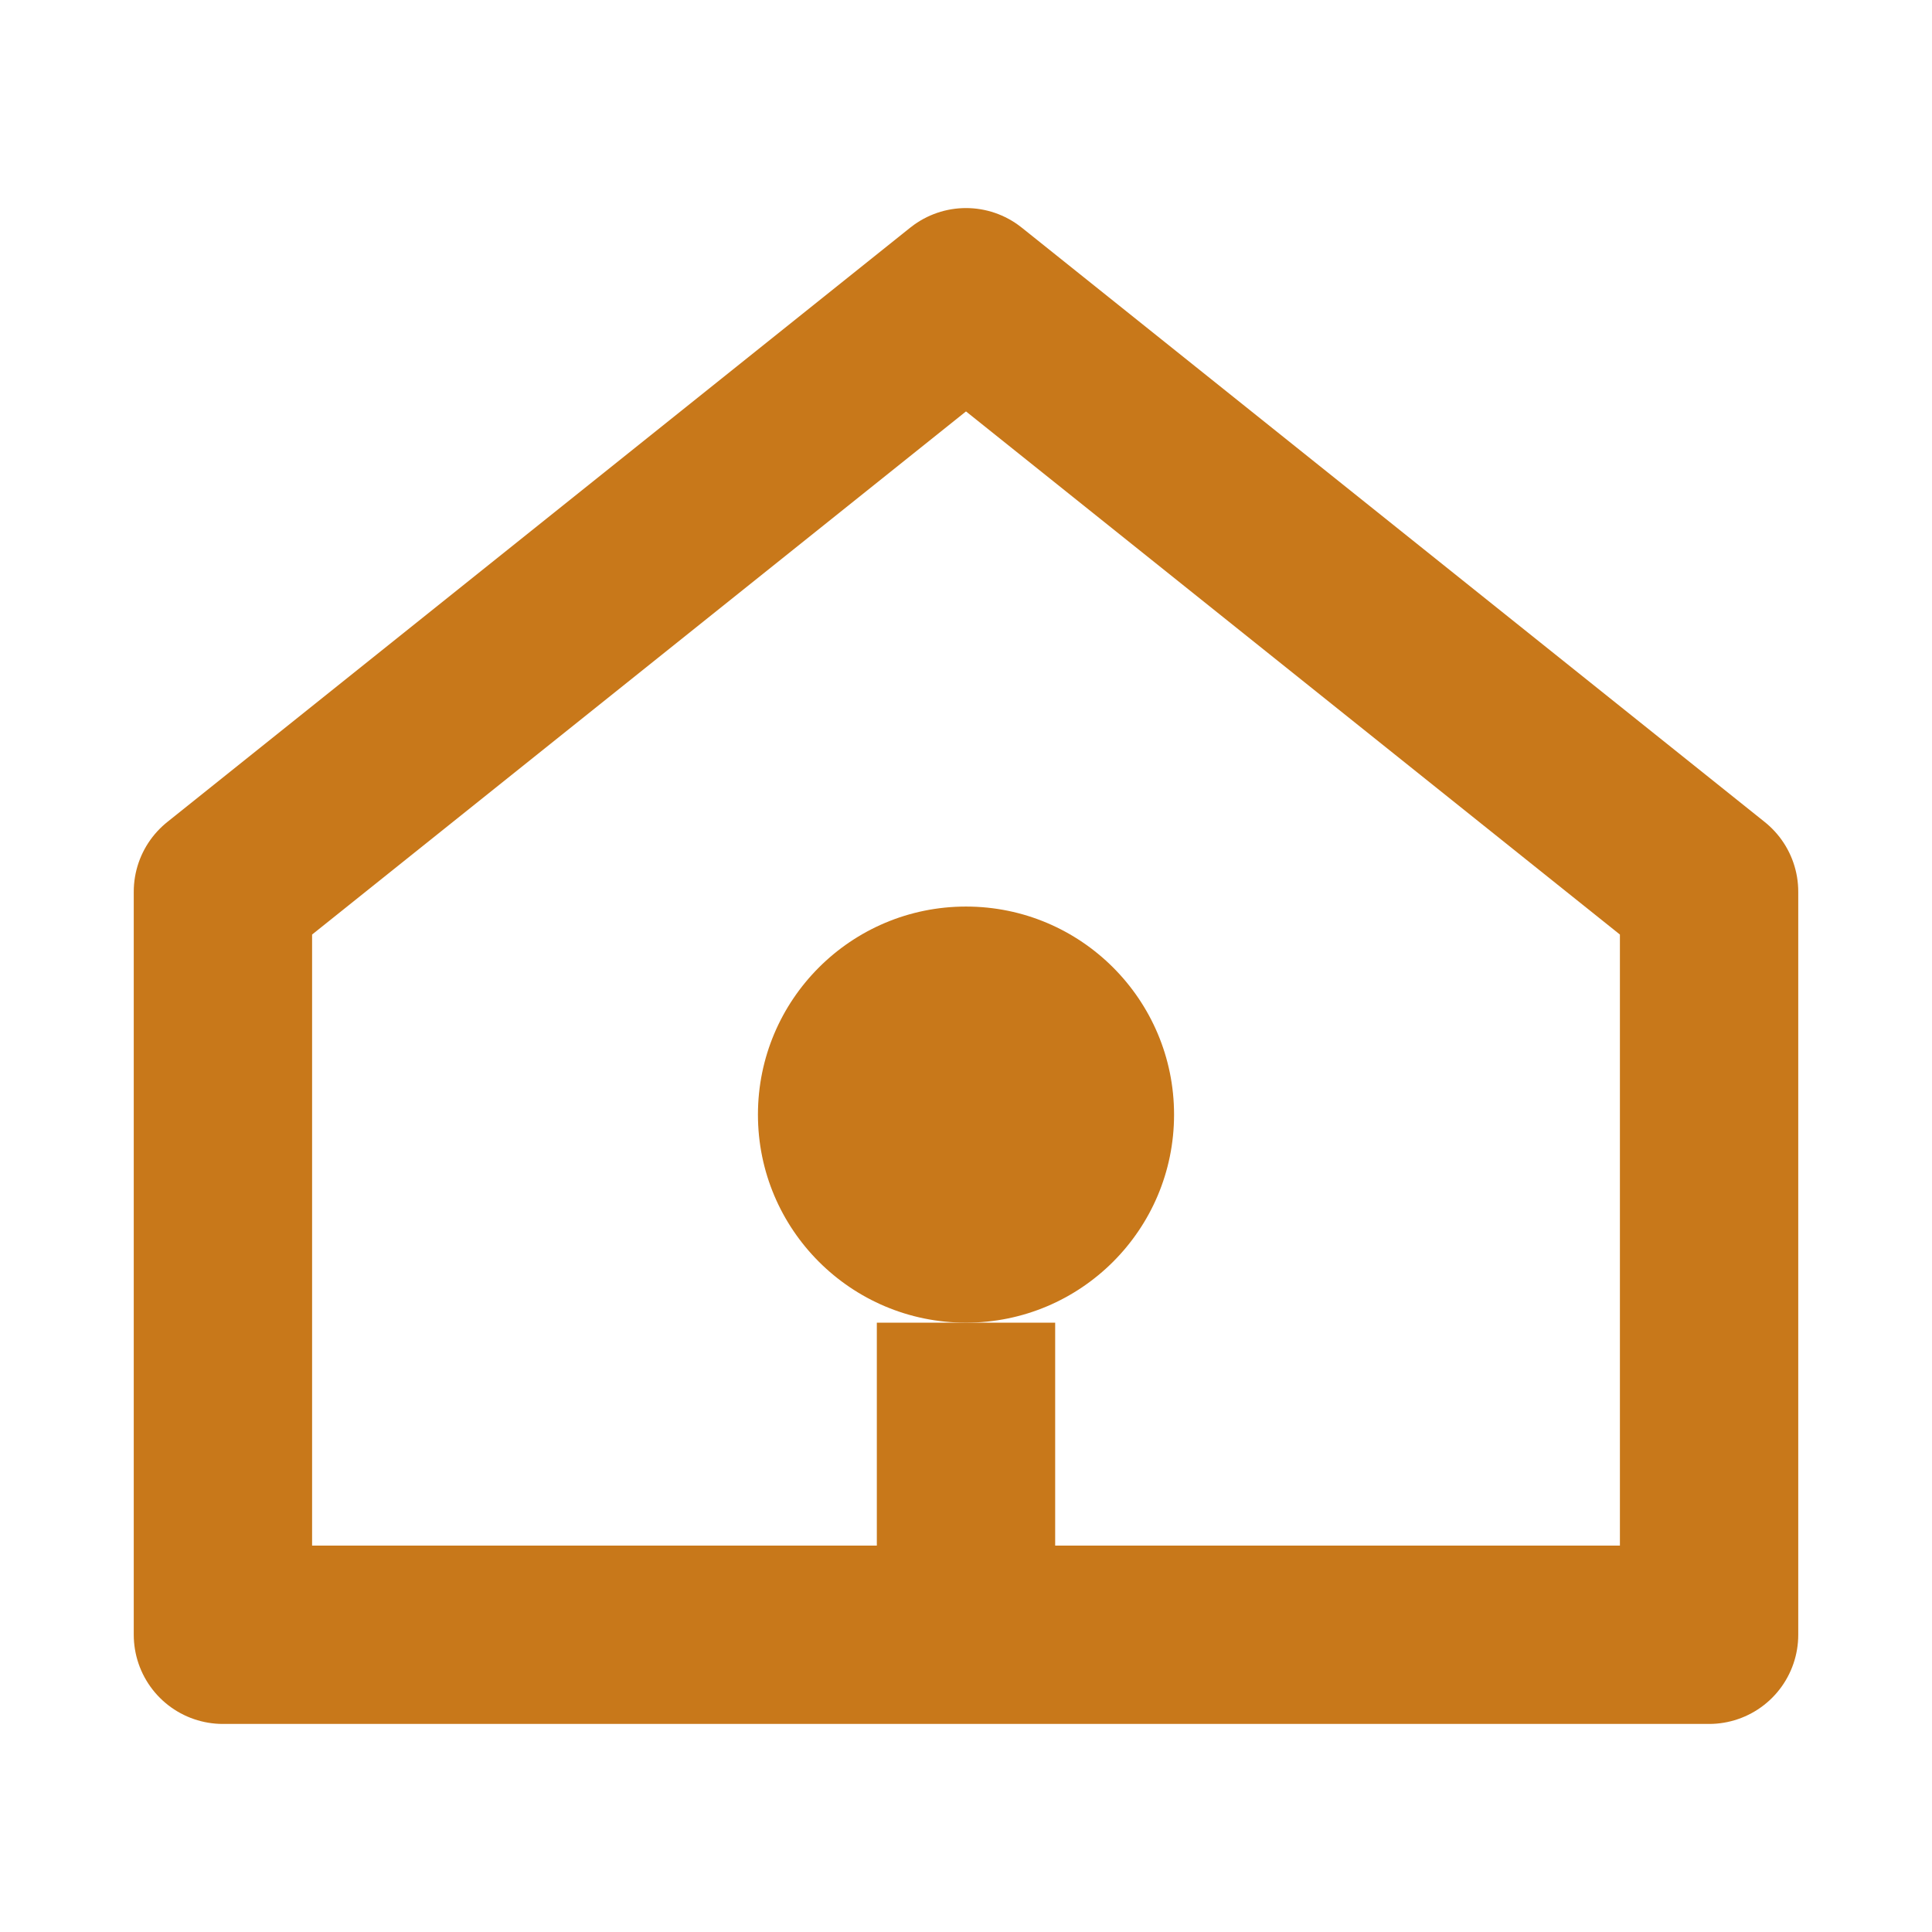
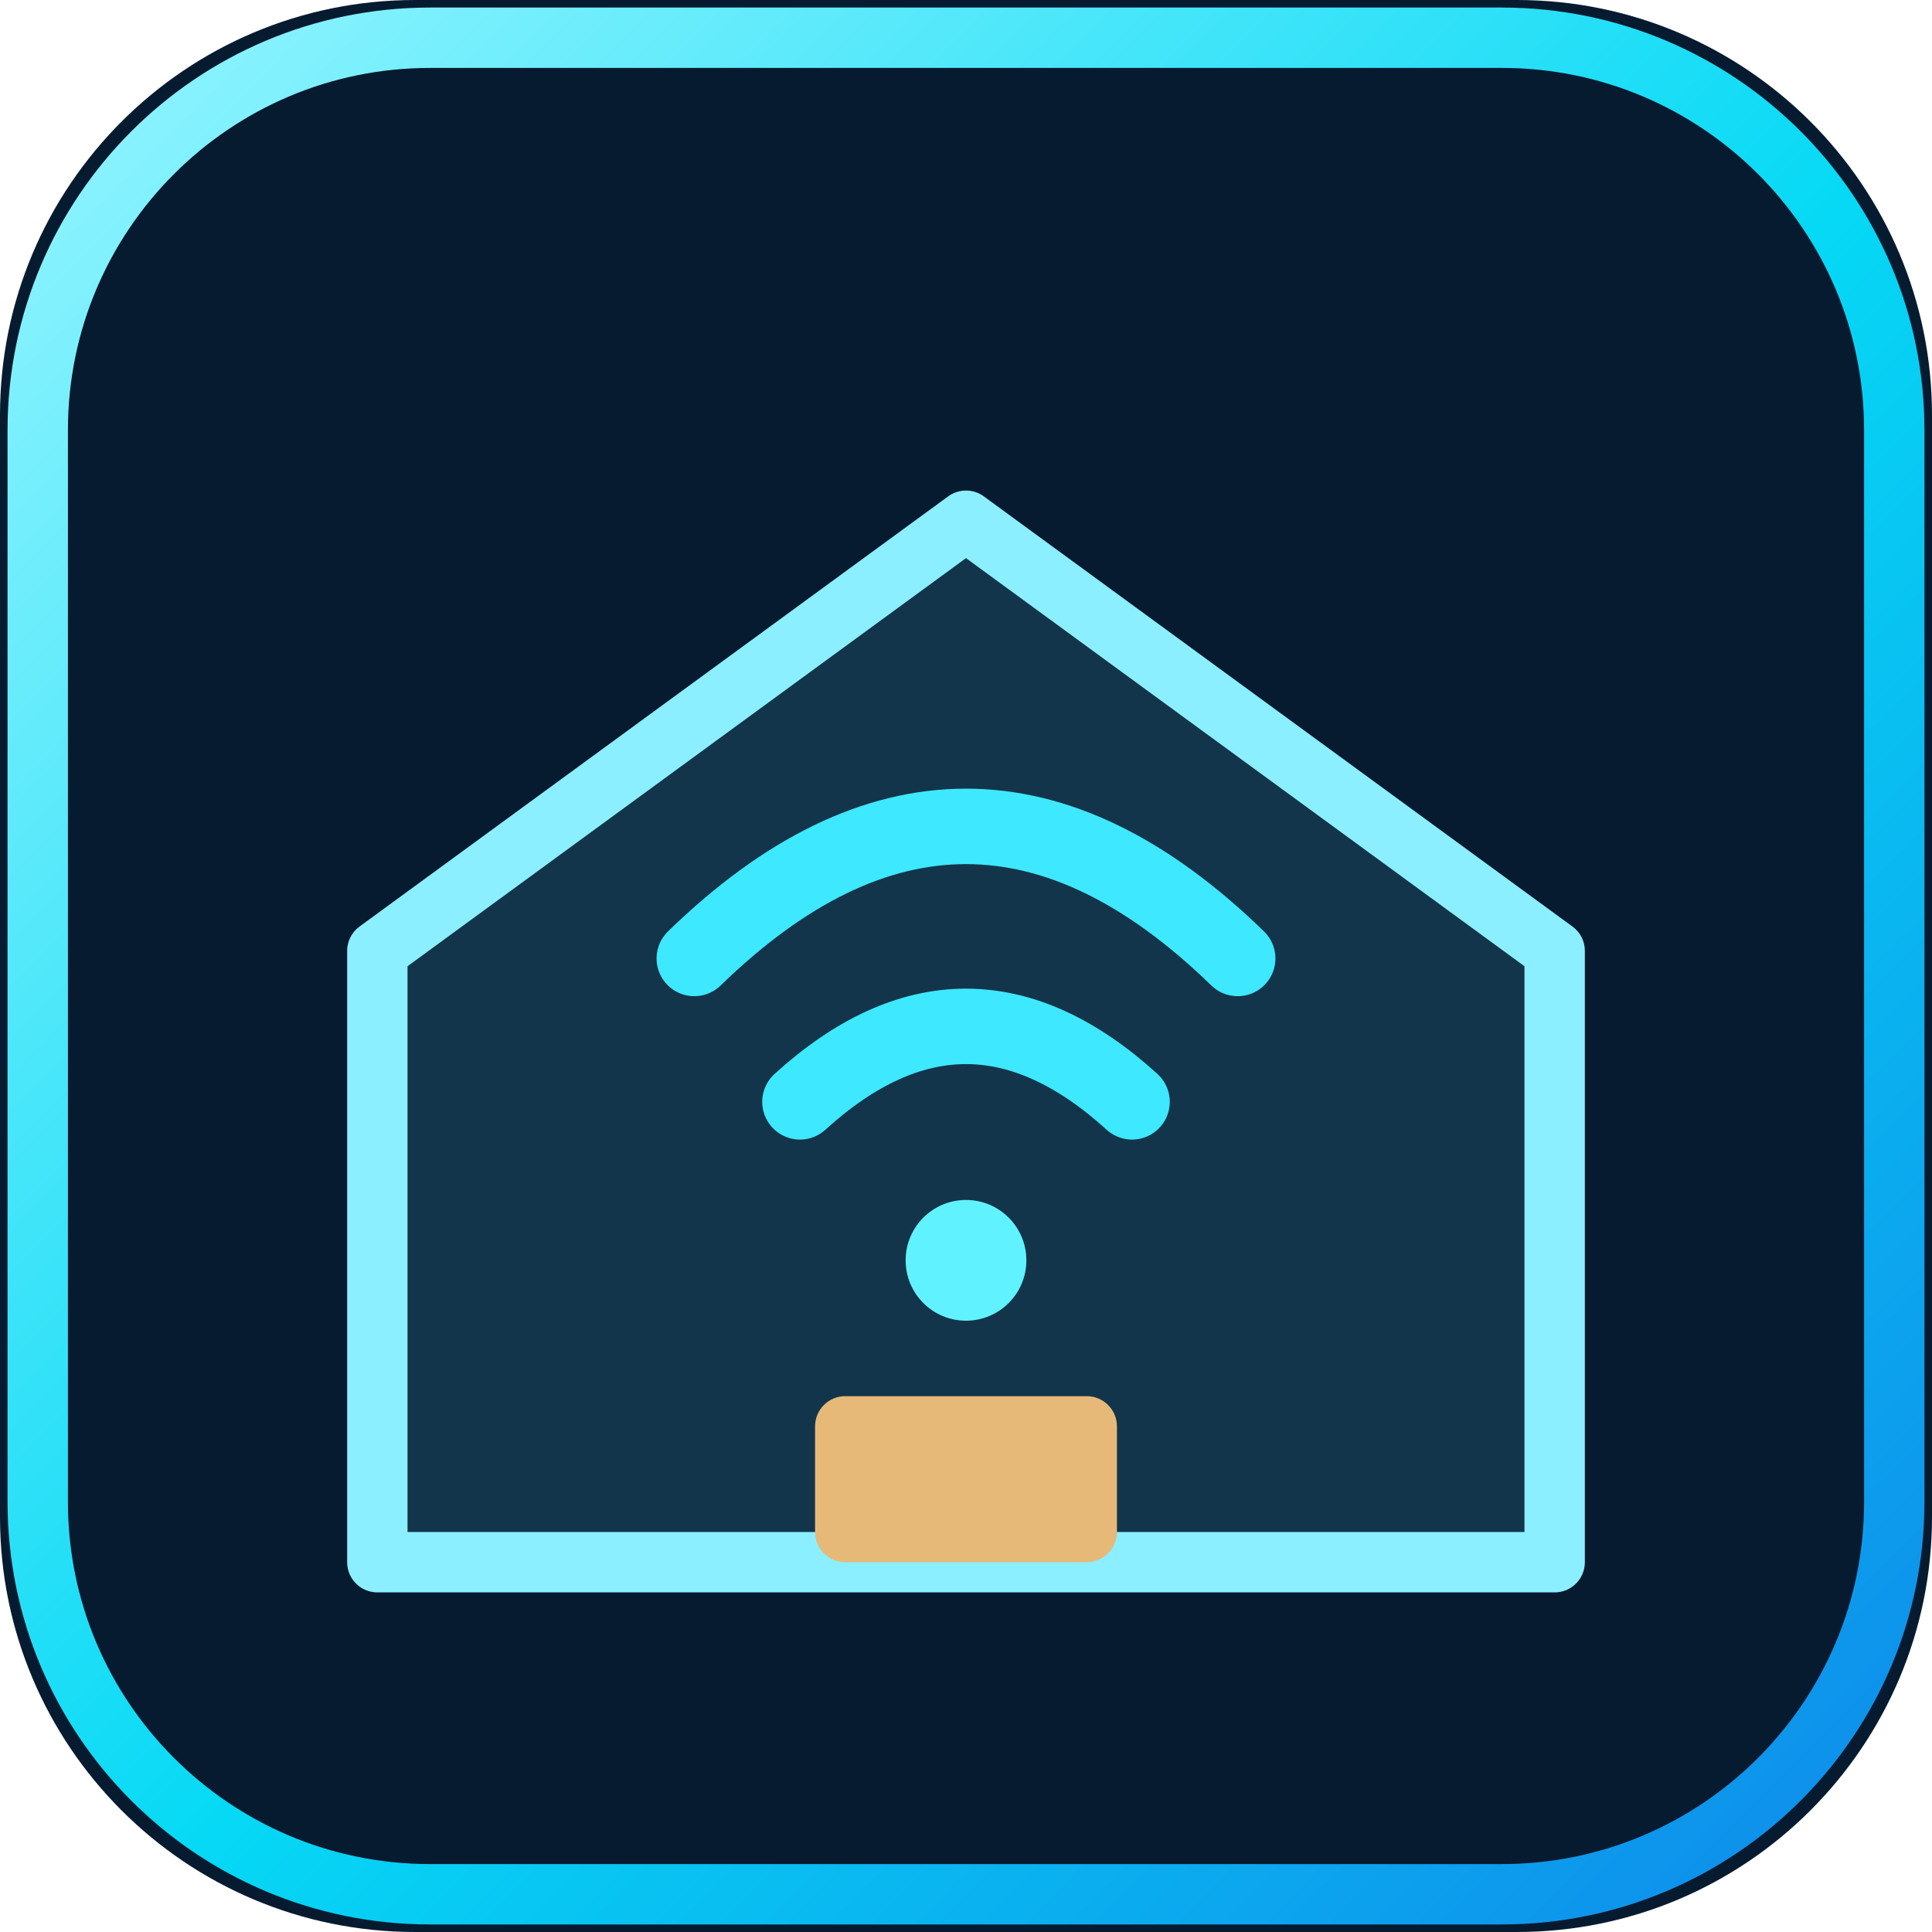
- <svg xmlns="http://www.w3.org/2000/svg" viewBox="0 0 26 26">
-   <path d="M3 12 13 4l10 8v10H3z" fill="none" stroke="#c8781a" stroke-width="2.4" stroke-linejoin="round" />
-   <circle cx="13" cy="15" r="2.8" fill="#c8781a" />
-   <path d="M13 17.8V22" stroke="#c8781a" stroke-width="2.4" />
+ <svg xmlns="http://www.w3.org/2000/svg" viewBox="0 0 256 256" width="256" height="256" role="img" aria-label="Snjallheimilið, sala, ráðgjöf og uppsetning snjallheimilislausna">
+   <defs>
+     <linearGradient id="blue" x1="0" y1="0" x2="1" y2="1">
+       <stop stop-color="#97F5FF" />
+       <stop offset=".53" stop-color="#06D9F5" />
+       <stop offset="1" stop-color="#0F88EA" />
+     </linearGradient>
+     <linearGradient id="glass" x1="0" y1="0" x2="0" y2="1">
+       <stop stop-color="#FFDF9A" />
+       <stop offset="1" stop-color="#DF8A45" />
+     </linearGradient>
+     <linearGradient id="body" x1="0" y1="0" x2="1" y2="1">
+       <stop stop-color="#294E64" />
+       <stop offset="1" stop-color="#0B1C2F" />
+     </linearGradient>
+     <filter id="glow" x="-40%" y="-40%" width="180%" height="180%">
+       <feGaussianBlur stdDeviation="5" />
+     </filter>
+   </defs>
+   <rect width="256" height="256" rx="55" fill="#071B30" />
+   <rect x="5" y="5" width="246" height="246" rx="52" fill="none" stroke="url(#blue)" stroke-width="8" />
+   <path d="M50 126L128 69L206 126V207H50Z" fill="#12354B" stroke="#8BEFFF" stroke-width="8" stroke-linecap="round" stroke-linejoin="round" />
+   <path d="M92 127Q128 92 164 127M106 146Q128 126 150 146" fill="none" stroke="#3EE8FF" stroke-width="10" stroke-linecap="round" />
+   <circle cx="128" cy="167" r="8" fill="#61F2FF" />
+   <rect x="108" y="185" width="40" height="22" rx="4" fill="#E7B978" />
</svg>
